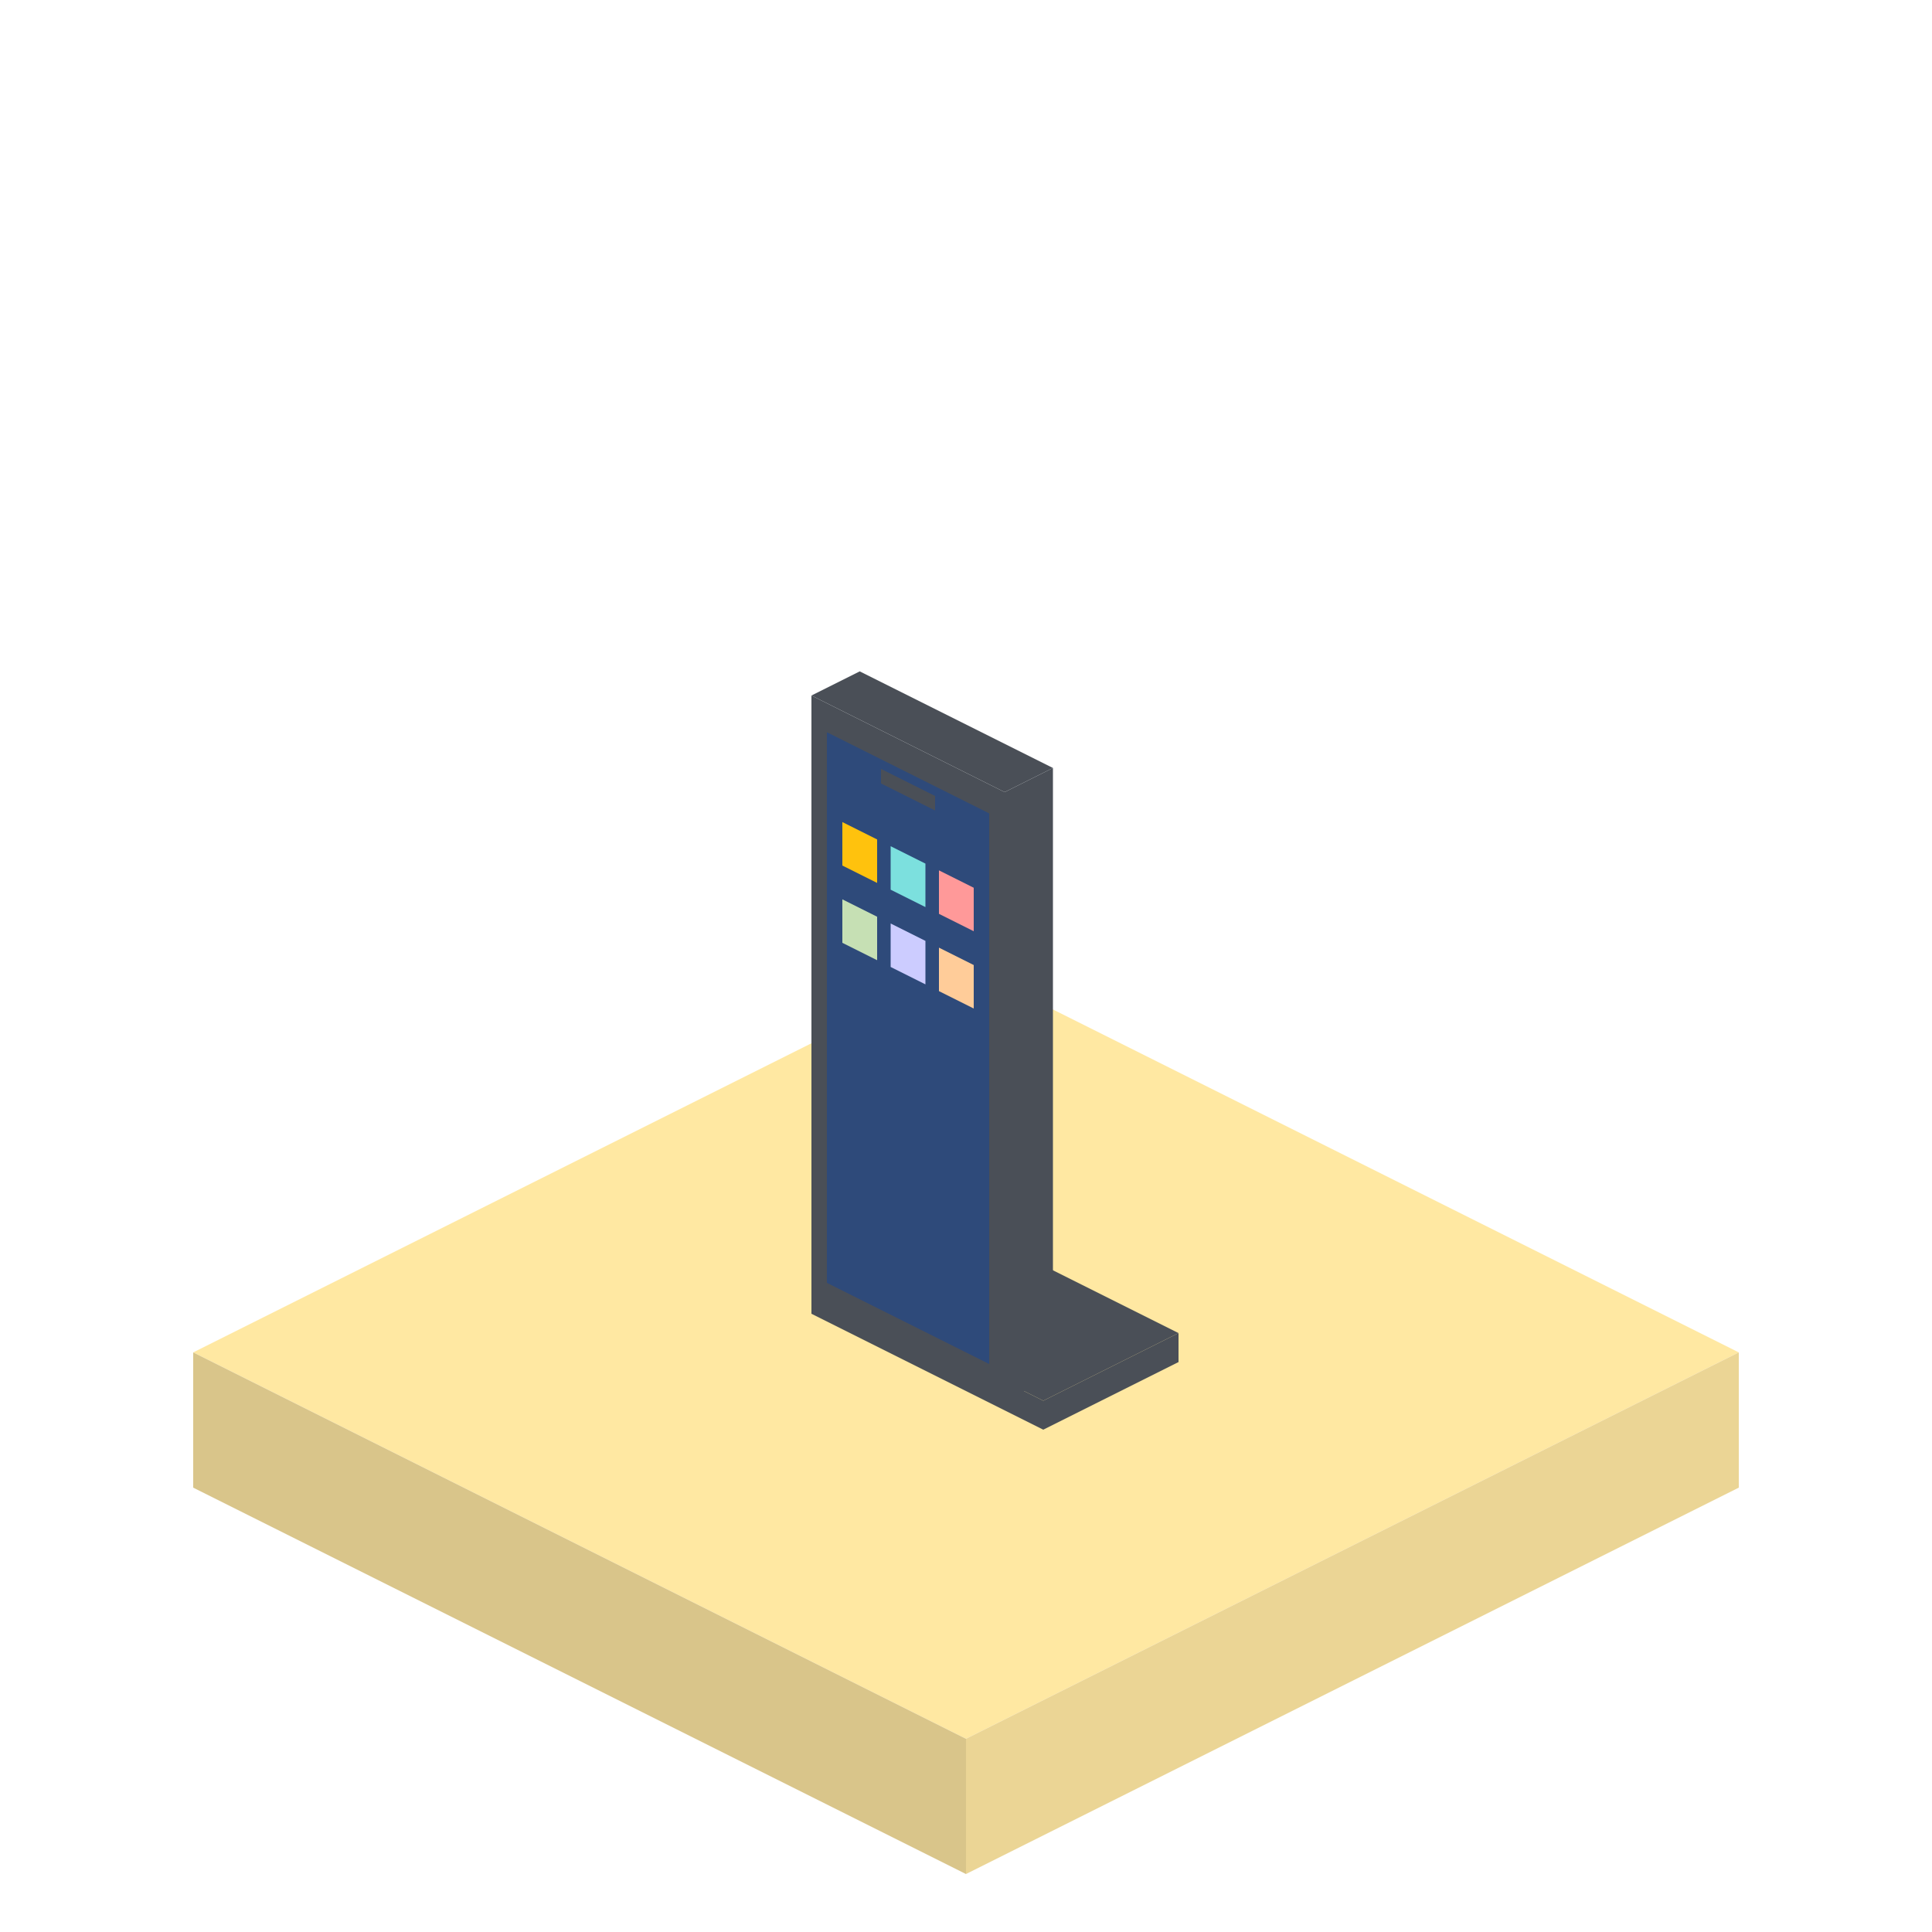
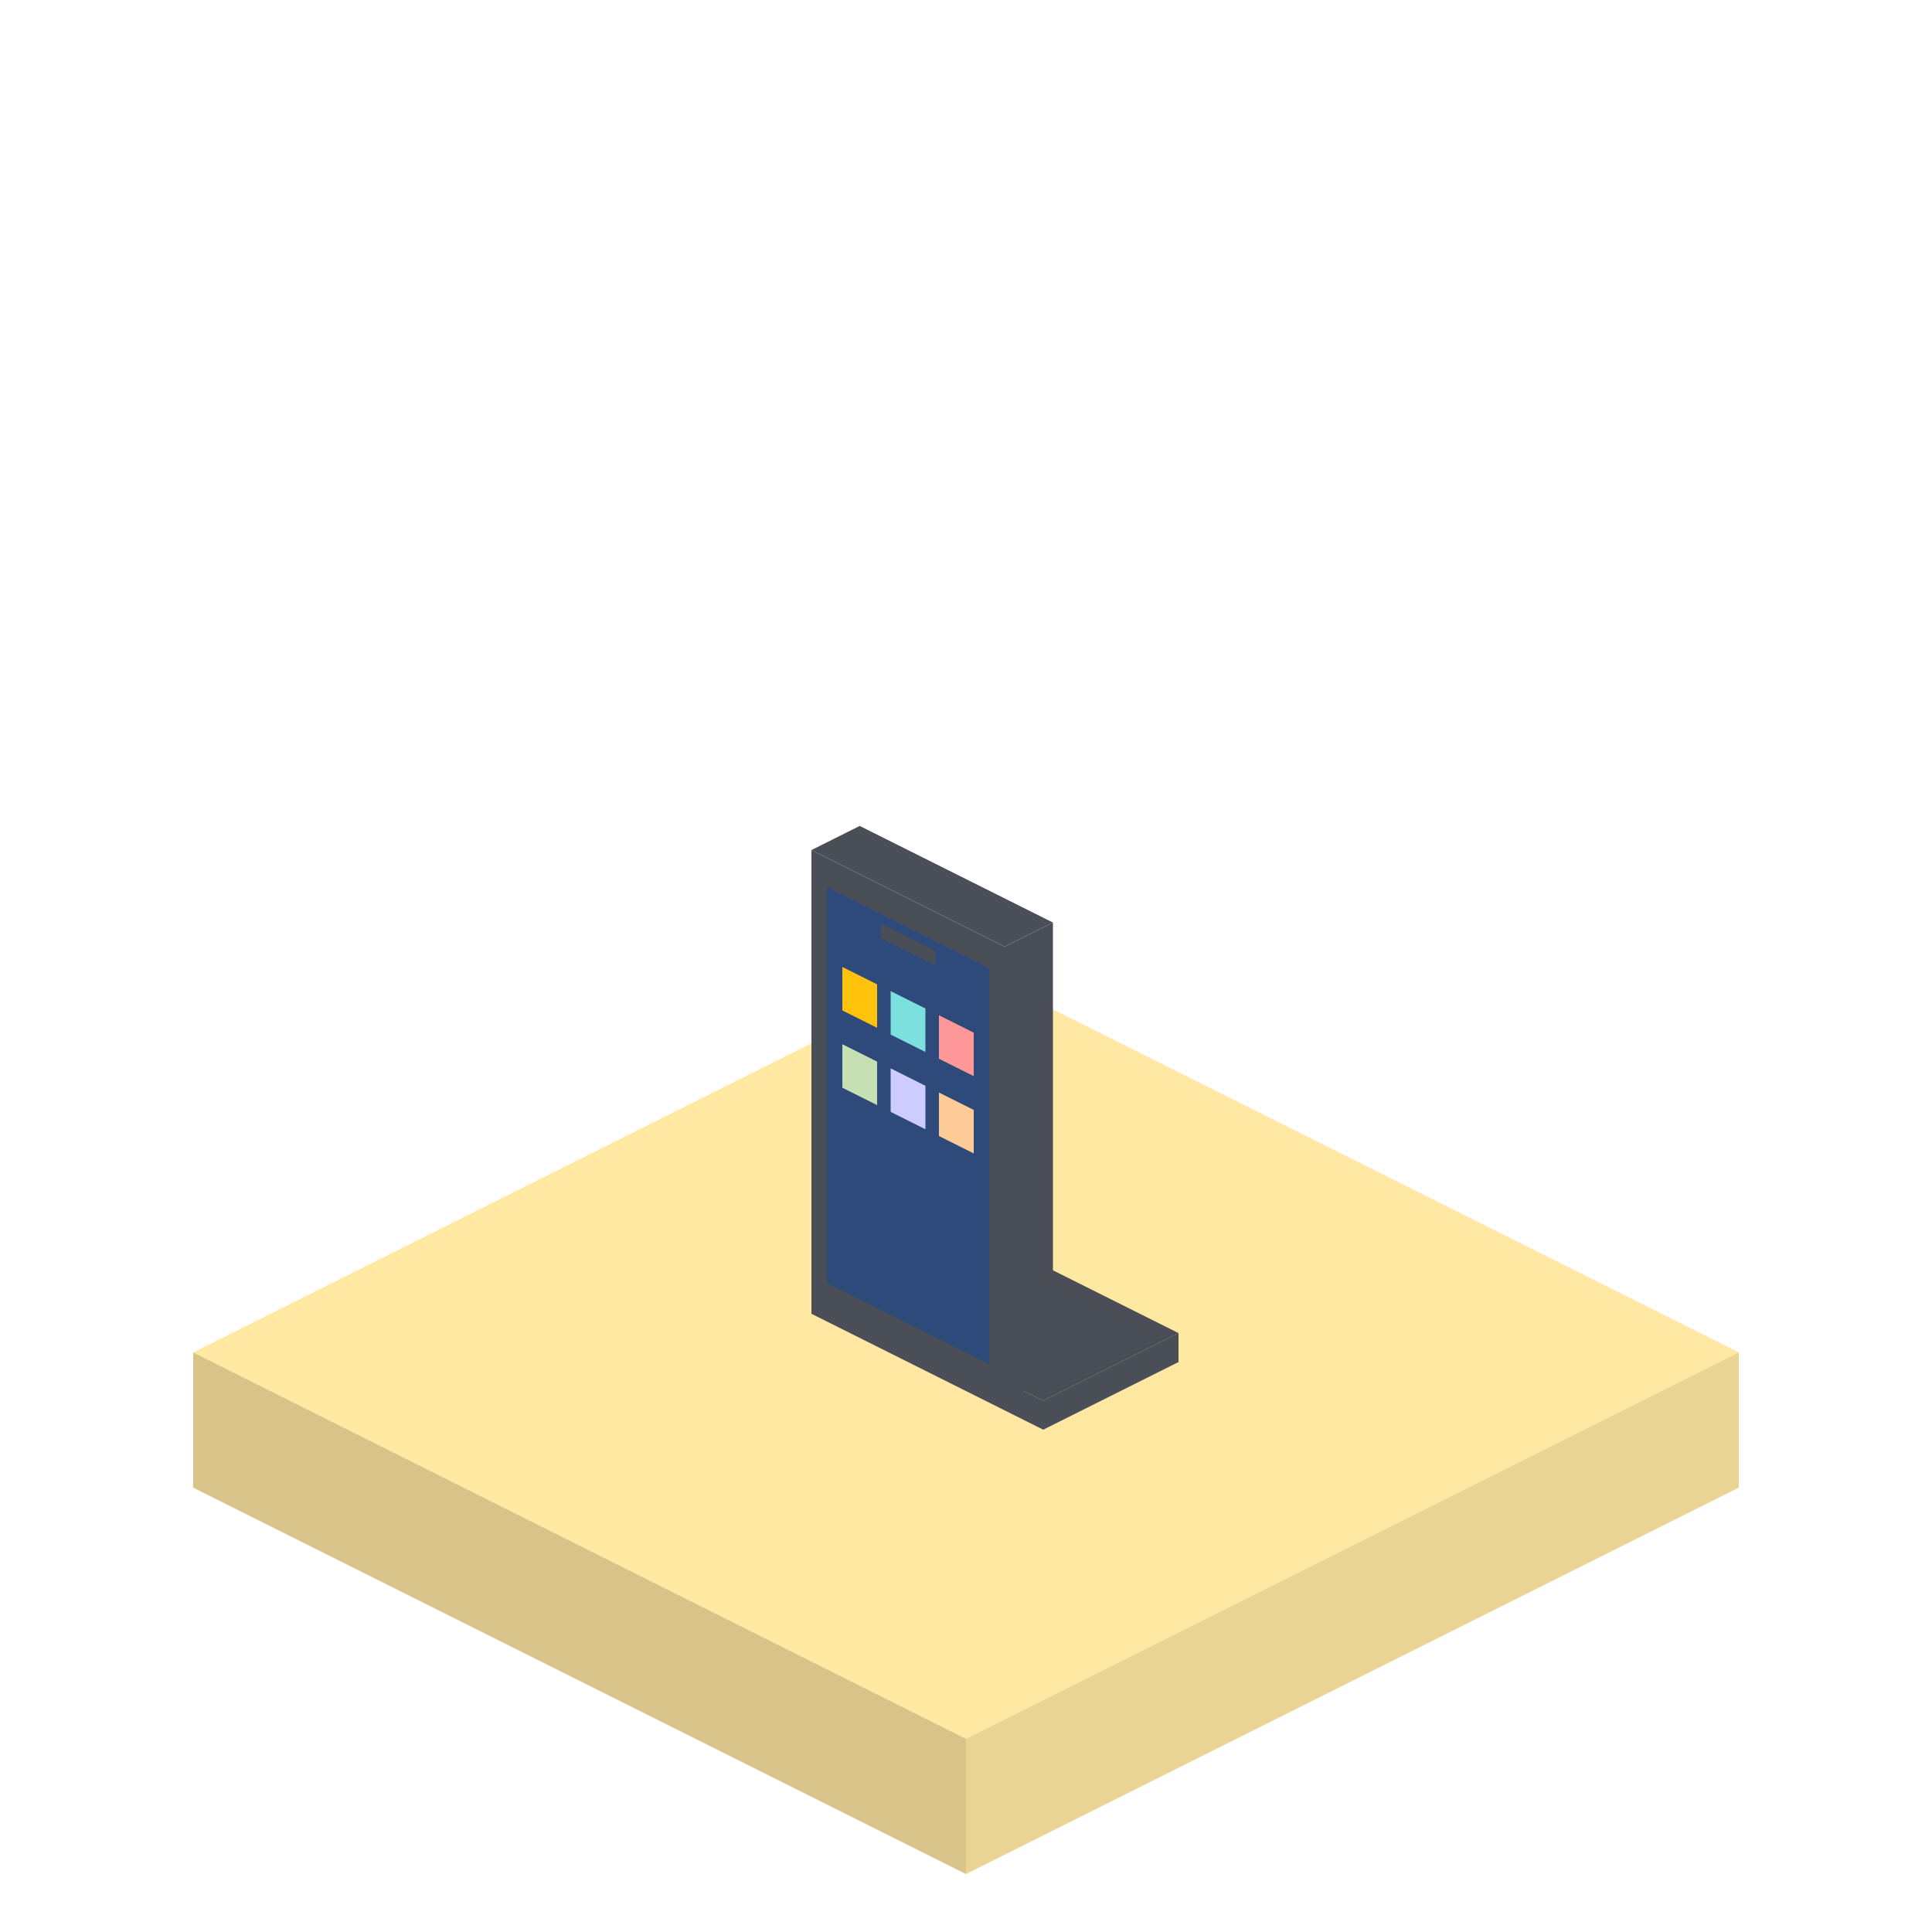
<svg xmlns="http://www.w3.org/2000/svg" viewBox="0 0 200 200">
  <polygon points="20.0,140.0 100.0,100.0 180.0,140.0 100.0,180.0" fill="#FFE8A2" />
  <polygon points="20.0,140.0 100.0,180.0 100.0,194.0 20.0,154.0" fill="#D9C58A" />
  <polygon points="100.0,180.0 180.0,140.0 180.0,154.0 100.0,194.0" fill="#EBD595" />
  <polygon points="84.0,136.0 108.0,148.0 108.0,145.0 84.0,133.0" fill="#4A4F57" />
  <polygon points="108.0,148.0 122.0,141.0 122.0,138.0 108.0,145.0" fill="#4A4F57" />
  <polygon points="84.0,133.0 98.0,126.0 122.0,138.0 108.0,145.0" fill="#4A4F57" />
-   <polygon points="84.0,135.0 104.0,145.0 104.0,82.0 84.0,72.0" fill="#4A4F57" />
-   <polygon points="104.0,145.0 109.0,142.5 109.0,79.5 104.0,82.0" fill="#4A4F57" />
-   <polygon points="84.0,72.0 89.0,69.5 109.0,79.5 104.0,82.0" fill="#4A4F57" />
-   <polygon points="85.6,132.8 102.4,141.2 102.4,84.2 85.6,75.8" fill="#2E4A7A" />
-   <polygon points="91.2,81.1 96.8,83.9 96.8,82.4 91.2,79.6" fill="#4A4F57" />
-   <polygon points="87.2,89.6 90.8,91.4 90.8,86.9 87.2,85.1" fill="#FFC20D" />
-   <polygon points="92.2,92.1 95.8,93.9 95.8,89.4 92.2,87.6" fill="#7CE0DE" />
-   <polygon points="97.2,94.6 100.8,96.4 100.8,91.9 97.2,90.1" fill="#FF9999" />
-   <polygon points="87.2,97.6 90.8,99.4 90.8,94.9 87.2,93.1" fill="#C6E0B4" />
-   <polygon points="92.2,100.1 95.8,101.9 95.8,97.4 92.2,95.6" fill="#CCCCFF" />
-   <polygon points="97.2,102.6 100.8,104.4 100.8,99.9 97.2,98.1" fill="#FFCC99" />
+   <polygon points="84.0,135.0 104.0,145.0 104.0,98.0 84.0,88.0" fill="#4A4F57" />
+   <polygon points="104.0,145.0 109.0,142.5 109.0,95.5 104.0,98.0" fill="#4A4F57" />
+   <polygon points="84.0,88.0 89.0,85.5 109.0,95.5 104.0,98.0" fill="#4A4F57" />
+   <polygon points="85.6,132.8 102.4,141.2 102.4,100.2 85.6,91.8" fill="#2E4A7A" />
+   <polygon points="91.2,97.1 96.8,99.9 96.8,98.4 91.2,95.6" fill="#4A4F57" />
+   <polygon points="87.2,104.6 90.8,106.4 90.8,101.9 87.2,100.1" fill="#FFC20D" />
+   <polygon points="92.2,107.1 95.8,108.9 95.8,104.4 92.2,102.6" fill="#7CE0DE" />
+   <polygon points="97.2,109.6 100.8,111.4 100.8,106.9 97.2,105.1" fill="#FF9999" />
+   <polygon points="87.2,112.6 90.8,114.4 90.8,109.9 87.2,108.1" fill="#C6E0B4" />
+   <polygon points="92.2,115.1 95.8,116.9 95.8,112.4 92.2,110.6" fill="#CCCCFF" />
+   <polygon points="97.2,117.6 100.8,119.4 100.8,114.9 97.2,113.1" fill="#FFCC99" />
</svg>
